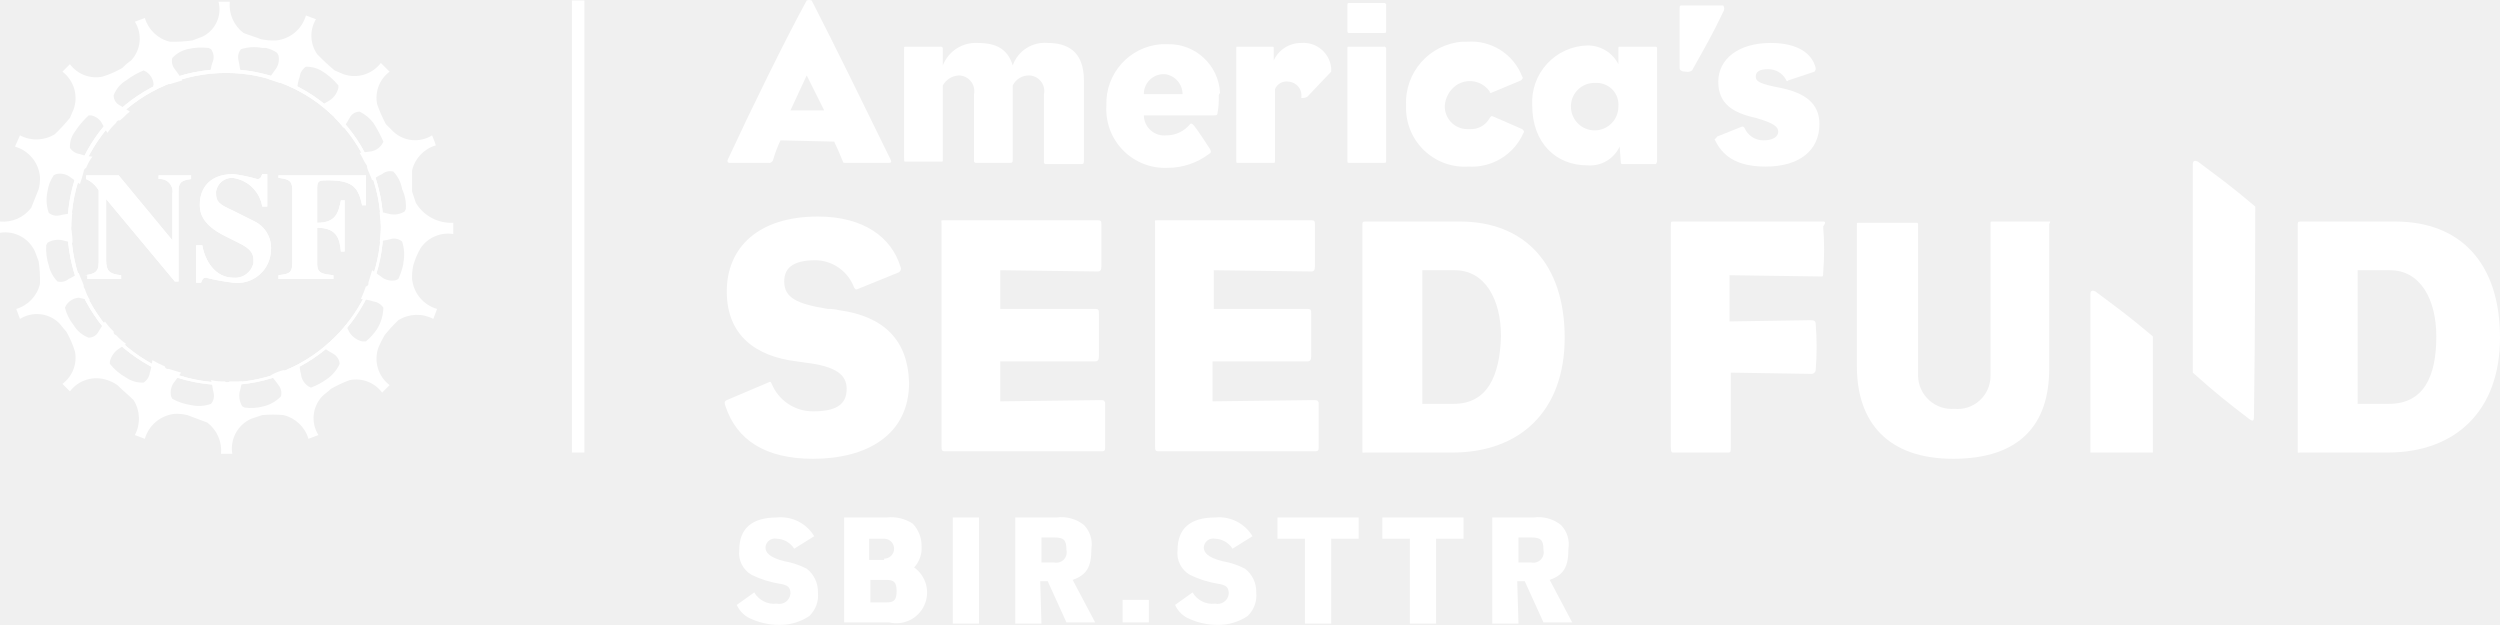
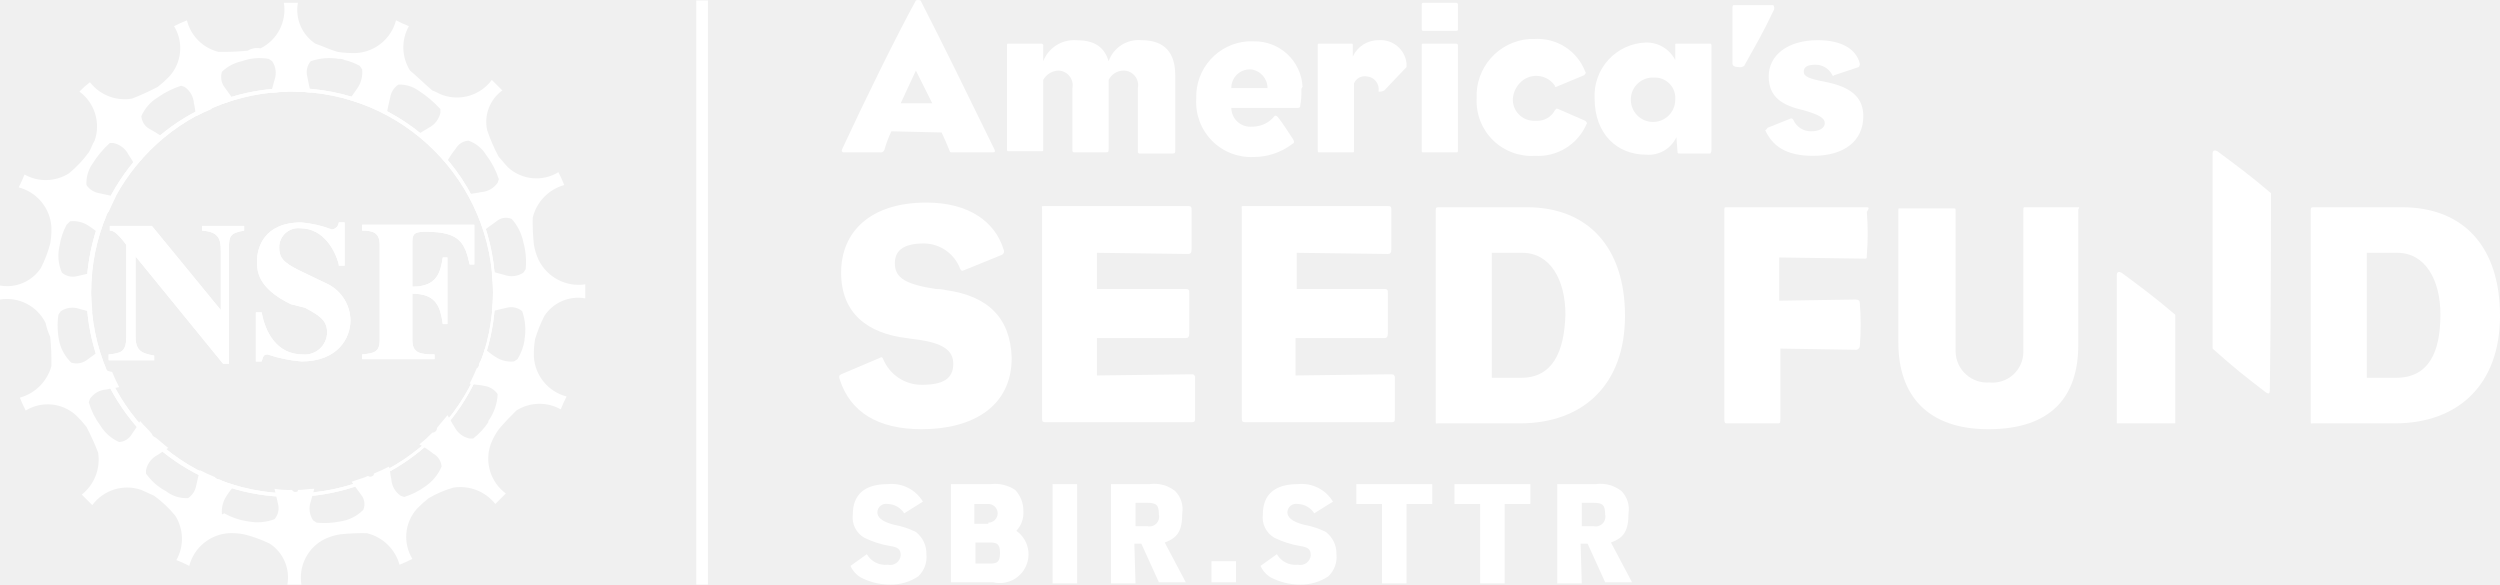
- <svg xmlns="http://www.w3.org/2000/svg" id="Layer_1" data-name="Layer 1" viewBox="0 0 200.2 50.04">
+ <svg xmlns="http://www.w3.org/2000/svg" id="Layer_1" data-name="Layer 1" viewBox="0 0 214 50.04">
  <defs>
    <style>.cls-1{fill:#fff;}</style>
  </defs>
-   <path class="cls-1" d="M60.5,47.4a1.83,1.83,0,0,0,1.8.9,0.9,0.9,0,0,0,1.1-.8c0-.5-0.2-0.7-0.9-0.8a8.08,8.08,0,0,1-2.2-.7,2,2,0,0,1-1-2c0-1.7,1-2.6,3-2.6a3.12,3.12,0,0,1,3,1.5l-1.6,1a1.72,1.72,0,0,0-1.4-.8,0.75,0.75,0,0,0-.9.7c0,0.4.3,0.8,1.5,1.1a6.36,6.36,0,0,1,1.8.6,2.32,2.32,0,0,1,.9,1.9,2.28,2.28,0,0,1-.7,1.9,4.2,4.2,0,0,1-2.4.7,5.42,5.42,0,0,1-2.5-.6,2.19,2.19,0,0,1-.9-1Z" transform="translate(-0.1 0.04)" />
-   <path class="cls-1" d="M67.7,41.4h3.4a3.14,3.14,0,0,1,2.1.5,2.57,2.57,0,0,1,.7,1.8,2.24,2.24,0,0,1-.6,1.7,2.46,2.46,0,0,1-2,4.4H67.7V41.4Zm3.2,3.3a0.8,0.8,0,1,0,0-1.6H69.7v1.7h1.2V44.7Zm0.2,3.5c0.6,0,.8-0.2.8-0.9s-0.2-.9-0.8-0.9H69.8v1.8h1.3Z" transform="translate(-0.1 0.04)" />
-   <path class="cls-1" d="M76.4,41.4h2.1v8.5H76.4V41.4Z" transform="translate(-0.1 0.04)" />
-   <path class="cls-1" d="M83.5,49.9H81.4V41.4h3.3a2.89,2.89,0,0,1,2.2.6,2.21,2.21,0,0,1,.6,1.9c0,1.5-.4,2.1-1.5,2.5l1.8,3.4H85.5L84,46.5H83.4Zm1-4.9a0.83,0.83,0,0,0,1-1c0-.8-0.2-1-1-1h-1v2h1Z" transform="translate(-0.1 0.04)" />
-   <path class="cls-1" d="M90,48h2.1v1.8H90V48Z" transform="translate(-0.1 0.04)" />
-   <path class="cls-1" d="M95.6,47.4a1.83,1.83,0,0,0,1.8.9,0.9,0.9,0,0,0,1.1-.8c0-.5-0.2-0.7-0.9-0.8a8.08,8.08,0,0,1-2.2-.7,2,2,0,0,1-1-2c0-1.7,1-2.6,3-2.6a3.12,3.12,0,0,1,3,1.5l-1.6,1a1.72,1.72,0,0,0-1.4-.8,0.75,0.75,0,0,0-.9.7c0,0.4.3,0.8,1.5,1.1a6.36,6.36,0,0,1,1.8.6,2.32,2.32,0,0,1,.9,1.9,2.28,2.28,0,0,1-.7,1.9,4.2,4.2,0,0,1-2.4.7,5.42,5.42,0,0,1-2.5-.6,2.19,2.19,0,0,1-.9-1Z" transform="translate(-0.1 0.04)" />
-   <path class="cls-1" d="M104.6,43.1h-2.2V41.4h6.5v1.7h-2.2v6.8h-2.1V43.1Z" transform="translate(-0.1 0.04)" />
-   <path class="cls-1" d="M113,43.1h-2.2V41.4h6.5v1.7h-2.2v6.8H113V43.1Z" transform="translate(-0.1 0.04)" />
-   <path class="cls-1" d="M121.7,49.9h-2.1V41.4h3.3a2.89,2.89,0,0,1,2.2.6,2.21,2.21,0,0,1,.6,1.9c0,1.5-.4,2.1-1.5,2.5l1.8,3.4h-2.3l-1.5-3.3h-0.6Zm1-4.9a0.83,0.83,0,0,0,1-1c0-.8-0.2-1-1-1h-1v2h1Z" transform="translate(-0.1 0.04)" />
-   <path class="cls-1" d="M62.6,11.2a10.41,10.41,0,0,0-.6,1.6,0.34,0.34,0,0,1-.4.2H58.5c-0.1,0-.2-0.1-0.1-0.3C60.3,8.6,63,3.1,64.7,0a0.55,0.55,0,0,1,.4,0c1.8,3.5,4.3,8.6,6.3,12.7,0.1,0.2.1,0.3-.1,0.3H67.8c-0.1,0-.2,0-0.2-0.1-0.2-.5-0.5-1.2-0.7-1.6Zm3.5-2.4L64.7,6,63.4,8.8h2.7Z" transform="translate(-0.1 0.04)" />
-   <path class="cls-1" d="M81.2,5.2A2.71,2.71,0,0,1,84,3.4c1.5,0,2.9.6,2.9,3v6.4c0,0.2,0,.3-0.2.3H83.9a0.16,0.16,0,0,1-.2-0.2V7.5A1.25,1.25,0,0,0,82.5,6a1.44,1.44,0,0,0-1.3.8v5.9c0,0.2,0,.3-0.2.3H78.3a0.16,0.16,0,0,1-.2-0.2V7.5A1.26,1.26,0,0,0,76.9,6a1.56,1.56,0,0,0-1.3.8v5.9c0,0.2,0,.2-0.1.2H72.6c-0.1,0-.1,0-0.1-0.3V3.9c0-.2,0-0.2.1-0.2h2.8a0.16,0.16,0,0,1,.2.2V5.2a2.83,2.83,0,0,1,2.8-1.8C79.9,3.4,80.8,3.9,81.2,5.2Z" transform="translate(-0.1 0.04)" />
-   <path class="cls-1" d="M97.7,7.7A6.15,6.15,0,0,1,97.6,9c0,0.2-.1.2-0.4,0.2H91.7a1.63,1.63,0,0,0,1.8,1.6h0.1a2.43,2.43,0,0,0,1.8-.9c0.1-.1.2,0,0.3,0.1,0.4,0.5.9,1.3,1.3,1.9,0.1,0.2.1,0.3-.1,0.4a5.46,5.46,0,0,1-3.3,1.1,4.7,4.7,0,0,1-4.9-5,4.74,4.74,0,0,1,4.4-4.9h0.5a4.1,4.1,0,0,1,4.2,3.9A0.37,0.37,0,0,0,97.7,7.7Zm-2.9-.2a1.62,1.62,0,0,0-1.4-1.6H93.3a1.58,1.58,0,0,0-1.6,1.6h3.1Z" transform="translate(-0.1 0.04)" />
-   <path class="cls-1" d="M102.2,7.1v5.7c0,0.2,0,.2-0.1.2H99.2c-0.1,0-.1,0-0.1-0.3V3.9c0-.2,0-0.2.1-0.2H102c0.1,0,.1,0,0.1.2V4.8a2.4,2.4,0,0,1,2.2-1.4,2.23,2.23,0,0,1,2.4,2V5.7c-0.4.4-1.7,1.8-1.9,2a0.75,0.75,0,0,1-.5.1,1.1,1.1,0,0,0-1-1.3A1,1,0,0,0,102.2,7.1Z" transform="translate(-0.1 0.04)" />
-   <path class="cls-1" d="M111.1,2.4c0,0.2,0,.2-0.2.2h-2.8c-0.1,0-.1-0.1-0.1-0.2v-2c0-.1,0-0.2.1-0.2h2.8a0.16,0.16,0,0,1,.2.2v2Zm0,10.4c0,0.2,0,.2-0.2.2h-2.8c-0.1,0-.1,0-0.1-0.3V3.9c0-.2,0-0.2.1-0.2h2.8a0.16,0.16,0,0,1,.2.2v8.9Z" transform="translate(-0.1 0.04)" />
-   <path class="cls-1" d="M122,10.3c0.1,0.1.2,0.2,0.1,0.3h0a4.51,4.51,0,0,1-4.4,2.7,4.7,4.7,0,0,1-5-4.9,4.88,4.88,0,0,1,4.5-5.1h0.4A4.37,4.37,0,0,1,122,6.1c0.1,0.1,0,.2-0.1.3l-2.4,1c-0.1,0-.1,0-0.1-0.1a1.93,1.93,0,0,0-2.7-.5,2.2,2.2,0,0,0-.9,1.6,1.81,1.81,0,0,0,1.8,1.9h0.2a1.7,1.7,0,0,0,1.6-.9c0.1-.1.1-0.2,0.3-0.1Z" transform="translate(-0.1 0.04)" />
-   <path class="cls-1" d="M129.8,11.7a2.61,2.61,0,0,1-2.6,1.5c-2.5,0-4.4-1.8-4.4-4.8a4.54,4.54,0,0,1,4.4-4.8,2.75,2.75,0,0,1,2.5,1.5V3.9c0-.2,0-0.2.1-0.2h2.9c0.1,0,.1.1,0.1,0.2v8.9a0.44,0.44,0,0,1-.1.3h-2.6c-0.1,0-.2,0-0.2-0.1h0Zm-3.9-3.2a1.9,1.9,0,1,0,3.8,0A1.74,1.74,0,0,0,128,6.6h-0.2a1.88,1.88,0,0,0-1.9,1.8V8.5Z" transform="translate(-0.1 0.04)" />
-   <path class="cls-1" d="M135.6,5.6a0.62,0.62,0,0,1-.5.1c-0.3,0-.5-0.1-0.5-0.3V0.6c0-.2.1-0.2,0.1-0.2h3.4a0.45,0.45,0,0,1,0,.5C137.2,2.8,136.6,3.8,135.6,5.6Z" transform="translate(-0.1 0.04)" />
-   <path class="cls-1" d="M137.6,10.9l2-.8a0.2,0.2,0,0,1,.2.1,1.64,1.64,0,0,0,1.5,1c0.8,0,1.2-.3,1.2-0.7s-0.4-.7-1.8-1.1c-1.8-.4-3-1.1-3-2.9s1.6-3.1,4.2-3.1c2.1,0,3.3.8,3.6,2a0.37,0.37,0,0,1-.1.3l-2.1.7c-0.1.1-.1,0.1-0.2-0.1a1.6,1.6,0,0,0-1.4-.8c-0.7,0-1,.2-1,0.6s0.4,0.6,2,.9c1.9,0.4,3.1,1.2,3.1,2.9,0,2.1-1.6,3.4-4.3,3.4-2.4,0-3.5-.9-4.1-2.2A0.38,0.38,0,0,0,137.6,10.9Z" transform="translate(-0.1 0.04)" />
-   <path class="cls-1" d="M67.3,24.8a3.44,3.44,0,0,0-.9-0.1c-2.5-.4-3.5-0.9-3.5-2.2,0-1,.6-1.7,2.5-1.7A3.34,3.34,0,0,1,68.5,23c0.1,0.1.1,0.2,0.3,0.1L72,21.8a0.34,0.34,0,0,0,.2-0.5c-0.7-2.3-2.9-4-6.6-4-4.8,0-7.3,2.5-7.3,6s2.3,5.2,5.6,5.6L64.6,29c2.5,0.3,3.3,1,3.3,2.1,0,1.3-.9,1.8-2.7,1.8a3.56,3.56,0,0,1-3.3-2.2c-0.1-.2-0.1-0.2-0.3-0.1L58.3,32c-0.2.1-.2,0.2-0.1,0.5,0.9,2.7,3.2,4.2,7,4.2,4.3,0,7.7-1.9,7.7-6.1C72.8,27.2,70.9,25.3,67.3,24.8Z" transform="translate(-0.1 0.04)" />
-   <path class="cls-1" d="M88.2,32l-8,.1V28.9h7.6c0.2,0,.3-0.1.3-0.4V25.1c0-.3,0-0.4-0.3-0.4H80.2V21.6L88,21.7c0.2,0,.3-0.1.3-0.4V18c0-.3,0-0.4-0.3-0.4H75.7c-0.3,0-.2,0-0.2.3V35.7c0,0.3,0,.4.3,0.4H88.3c0.3,0,.3-0.1.3-0.4V32.2C88.5,32,88.5,32,88.2,32Z" transform="translate(-0.1 0.04)" />
-   <path class="cls-1" d="M105.2,32l-8,.1V28.9h7.6c0.2,0,.3-0.1.3-0.4V25.1c0-.3,0-0.4-0.3-0.4H97.3V21.6l7.8,0.1c0.2,0,.3-0.1.3-0.4V18c0-.3,0-0.4-0.3-0.4H92.8c-0.3,0-.2,0-0.2.3V35.7c0,0.3,0,.4.3,0.4h12.5c0.3,0,.3-0.1.3-0.4V32.2C105.6,32,105.6,32,105.2,32Z" transform="translate(-0.1 0.04)" />
-   <path class="cls-1" d="M117,17.7h-7.6c-0.2,0-.2.1-0.2,0.3V36c0,0.3,0,.2.2,0.2h7c5.4,0,9-3.3,9-9.2S122.2,17.7,117,17.7Zm-0.5,14.6H114V21.6h2.6c2.4,0,3.7,2.3,3.7,5.3-0.1,3.2-1.1,5.4-3.8,5.4h0Z" transform="translate(-0.1 0.04)" />
-   <path class="cls-1" d="M146.1,17.7h-12c-0.2,0-.2,0-0.2.4V35.8c0,0.4.1,0.4,0.2,0.4h4.4c0.2,0,.2-0.1.2-0.4v-6l6.4,0.1a0.35,0.35,0,0,0,.4-0.3,22.85,22.85,0,0,0,0-3.7c0-.2-0.1-0.3-0.4-0.3l-6.5.1V22l7.3,0.1c0.2,0,.2,0,0.2-0.3a22.85,22.85,0,0,0,0-3.7C146.3,17.8,146.3,17.7,146.1,17.7Z" transform="translate(-0.1 0.04)" />
-   <path class="cls-1" d="M164.2,17.7h-4.5c-0.2,0-.2,0-0.2.2V30.1a2.64,2.64,0,0,1-2.9,2.6,2.7,2.7,0,0,1-2.9-2.6V18c0-.2,0-0.2-0.2-0.2h-4.6c-0.1,0-.1,0-0.1.2V29.3c0,4.5,2.5,7.4,7.7,7.4,5.4,0,7.7-2.8,7.7-7.2V17.9C164.3,17.7,164.3,17.7,164.2,17.7Z" transform="translate(-0.1 0.04)" />
-   <path class="cls-1" d="M191.9,17.7h-7.6c-0.2,0-.2.1-0.2,0.3V36c0,0.3,0,.2.2,0.2h7c5.4,0,9-3.3,9-9.2S197.2,17.7,191.9,17.7Zm-0.5,14.6h-2.5V21.6h2.6c2.4,0,3.7,2.3,3.7,5.3,0,3.2-1,5.4-3.8,5.4h0Z" transform="translate(-0.1 0.04)" />
-   <path class="cls-1" d="M180.7,16.5c-2-1.7-3-2.4-4.6-3.6-0.2-.1-0.4-0.1-0.4.2V29.8c1.9,1.7,2.8,2.4,4.5,3.7,0.4,0.3.4,0.1,0.4-.4C180.7,26.9,180.7,16.5,180.7,16.5Z" transform="translate(-0.1 0.04)" />
-   <path class="cls-1" d="M172.5,36.2V26.9c-2-1.7-3-2.4-4.6-3.6-0.2-.1-0.4-0.1-0.4.2V36.2h5Z" transform="translate(-0.1 0.04)" />
-   <rect class="cls-1" x="45.8" y="0.04" width="1" height="36.2" />
-   <path class="cls-1" d="M6.9,22C7.6,21.9,8,21.8,8,21V15.2a2.25,2.25,0,0,0-1-.9V14H9.6l4.3,5.2h0V15.5a1,1,0,0,0-1.1-1.2V14h2.6v0.3c-0.9.1-1,.4-1,1v7.2H14.1L8.6,15.9h0v4.9c0,0.9.3,1.1,1.2,1.2v0.3H7.1V22H6.9Z" transform="translate(-0.1 0.04)" />
-   <path class="cls-1" d="M6.9,22C7.6,21.9,8,21.8,8,21V15.2a2.25,2.25,0,0,0-1-.9V14H9.6l4.3,5.2h0V15.5a1,1,0,0,0-1.1-1.2V14h2.6v0.3c-0.9.1-1,.4-1,1v7.2H14.1L8.6,15.9h0v4.9c0,0.9.3,1.1,1.2,1.2v0.3H7.1V22H6.9Z" transform="translate(-0.1 0.04)" />
-   <path class="cls-1" d="M21.1,16.5a2.76,2.76,0,0,0-2.4-2.3,1.3,1.3,0,0,0-1.3,1.1v0.1c0,0.7.2,0.9,1.3,1.4l1.8,0.9A2.36,2.36,0,0,1,21.8,20a2.69,2.69,0,0,1-3,2.6,17,17,0,0,1-2.2-.4c-0.3,0-.3.2-0.4,0.4H15.8v-3h0.5c0.2,1.2,1,2.6,2.5,2.6A1.5,1.5,0,0,0,20.4,21V20.8c0-.8-0.6-1.1-1.4-1.5l-0.8-.4c-2.1-1-2.1-2.1-2.1-2.6,0-.8.4-2.4,2.7-2.4a12.86,12.86,0,0,1,1.9.4c0.3,0,.3-0.2.4-0.4h0.4v2.6H21.1Z" transform="translate(-0.1 0.04)" />
-   <path class="cls-1" d="M21.1,16.5a2.76,2.76,0,0,0-2.4-2.3,1.3,1.3,0,0,0-1.3,1.1v0.1c0,0.7.2,0.9,1.3,1.4l1.8,0.9A2.36,2.36,0,0,1,21.8,20a2.69,2.69,0,0,1-3,2.6,17,17,0,0,1-2.2-.4c-0.3,0-.3.2-0.4,0.4H15.8v-3h0.5c0.2,1.2,1,2.6,2.5,2.6A1.5,1.5,0,0,0,20.4,21V20.8c0-.8-0.6-1.1-1.4-1.5l-0.8-.4c-2.1-1-2.1-2.1-2.1-2.6,0-.8.4-2.4,2.7-2.4a12.86,12.86,0,0,1,1.9.4c0.3,0,.3-0.2.4-0.4h0.4v2.6H21.1Z" transform="translate(-0.1 0.04)" />
-   <path class="cls-1" d="M22.5,14h6.9v2.4H29.1c-0.3-1.3-.6-2-2.7-2-0.7,0-.9,0-0.9.6v2.8c1.5,0,1.7-.8,1.9-1.8h0.3v4.1H27.4c-0.1-1-.3-1.9-1.9-1.9v2.9c0,0.8.5,0.8,1.3,0.9v0.3H22.4V22c0.7-.1,1.1-0.1,1.1-0.9v-6c0-.8-0.5-0.8-1.1-0.9V14h0.1Z" transform="translate(-0.1 0.04)" />
-   <path class="cls-1" d="M22.5,14h6.9v2.4H29.1c-0.3-1.3-.6-2-2.7-2-0.7,0-.9,0-0.9.6v2.8c1.5,0,1.7-.8,1.9-1.8h0.3v4.1H27.4c-0.1-1-.3-1.9-1.9-1.9v2.9c0,0.8.5,0.8,1.3,0.9v0.3H22.4V22c0.7-.1,1.1-0.1,1.1-0.9v-6c0-.8-0.5-0.8-1.1-0.9V14h0.1Z" transform="translate(-0.1 0.04)" />
-   <path class="cls-1" d="M18.2,5.5A12.65,12.65,0,1,0,30.8,18.2h0A12.63,12.63,0,0,0,18.2,5.5m0,25.1A12.4,12.4,0,1,1,30.6,18.2v0.1A12.51,12.51,0,0,1,18.2,30.6" transform="translate(-0.1 0.04)" />
-   <path class="cls-1" d="M18.2,5.5A12.65,12.65,0,1,0,30.8,18.2h0A12.63,12.63,0,0,0,18.2,5.5Zm0,25.1A12.4,12.4,0,1,1,30.6,18.2v0.1A12.51,12.51,0,0,1,18.2,30.6Z" transform="translate(-0.1 0.04)" />
-   <path class="cls-1" d="M33.4,16.2l-0.3-.9V13.6a2.75,2.75,0,0,1,1.9-2,6.89,6.89,0,0,0-.3-0.8,2.55,2.55,0,0,1-3.1-.3L31,9.9a11.11,11.11,0,0,1-.7-1.6,2.6,2.6,0,0,1,1-2.6L30.6,5a2.66,2.66,0,0,1-3,.9l-0.7-.3a16.61,16.61,0,0,1-1.4-1.3,2.58,2.58,0,0,1-.1-2.8l-0.8-.3a2.78,2.78,0,0,1-2.4,2A4.87,4.87,0,0,1,21,3.1c-0.5-.2-0.9-0.3-1.4-0.5A2.81,2.81,0,0,1,18.5.1H17.6a2.43,2.43,0,0,1-1.3,2.8c-0.3.1-.5,0.2-0.8,0.3a10.87,10.87,0,0,1-1.8.1,2.75,2.75,0,0,1-2-1.9l-0.8.3a2.55,2.55,0,0,1-.3,3.1,4.35,4.35,0,0,0-.7.6,7.74,7.74,0,0,1-1.6.7,2.6,2.6,0,0,1-2.6-1l-0.6.6a2.66,2.66,0,0,1,.9,3c-0.1.2-.2,0.5-0.3,0.7a15.38,15.38,0,0,1-1.2,1.3,2.8,2.8,0,0,1-2.8.1l-0.4.9a2.78,2.78,0,0,1,2,2.4,3.4,3.4,0,0,1-.1,1L2.6,16.6A2.81,2.81,0,0,1,.1,17.7v0.9a2.62,2.62,0,0,1,2.8,1.5c0.1,0.3.2,0.5,0.3,0.8a10.87,10.87,0,0,1,.1,1.8,2.75,2.75,0,0,1-1.9,2l0.3,0.8a2.55,2.55,0,0,1,3.1.3c0.2,0.2.4,0.5,0.6,0.7a7.74,7.74,0,0,1,.7,1.6,2.6,2.6,0,0,1-1,2.6l0.6,0.6a2.66,2.66,0,0,1,3-.9,3,3,0,0,1,.8.4c0.4,0.4.9,0.8,1.3,1.2a2.8,2.8,0,0,1,.1,2.8l0.8,0.3a2.78,2.78,0,0,1,2.4-2,3.75,3.75,0,0,1,1,.1c0.5,0.2,1.1.4,1.6,0.6a2.81,2.81,0,0,1,1.1,2.5h0.9a2.62,2.62,0,0,1,1.5-2.8l0.9-.3a9.63,9.63,0,0,1,1.7,0,2.75,2.75,0,0,1,2,1.9l0.8-.3a2.55,2.55,0,0,1,.3-3.1c0.2-.2.5-0.4,0.7-0.6a10.09,10.09,0,0,1,1.5-.7,2.6,2.6,0,0,1,2.6,1l0.6-.6a2.66,2.66,0,0,1-.9-3,9.25,9.25,0,0,1,.5-1A12,12,0,0,1,32,25.6a2.8,2.8,0,0,1,2.8-.1l0.3-.8a2.78,2.78,0,0,1-2-2.4,4.1,4.1,0,0,1,.1-1.1,5.91,5.91,0,0,1,.6-1.4,2.67,2.67,0,0,1,2.6-1.1V17.8a3.29,3.29,0,0,1-3-1.6m-0.8.5-0.1.2a1.64,1.64,0,0,1-1.2.2l-0.8-.2c0,0.3.1,0.7,0.1,1h0a0.19,0.19,0,0,1,0,.3,4.1,4.1,0,0,1-.1,1.1c0.3-.1.6-0.1,0.9-0.2a1,1,0,0,1,.9.2,3.34,3.34,0,0,1,.1,1.7v0.1a5.64,5.64,0,0,1-.4,1.2l-0.2.1a1.38,1.38,0,0,1-1.2-.3l-0.7-.5c-0.1.3-.2,0.7-0.3,1h0a0.24,0.24,0,0,1-.2.3,10.37,10.37,0,0,1-.4,1,4.4,4.4,0,0,1,1,.2,1.13,1.13,0,0,1,.8.5,3.37,3.37,0,0,1-.5,1.7h0a4.5,4.5,0,0,1-.9,1H29.1a1.69,1.69,0,0,1-1-.7L27.8,26a5,5,0,0,1-.7.8v0.1a0.34,0.34,0,0,1-.3.2c-0.3.2-.5,0.5-0.8,0.7a9.22,9.22,0,0,0,.8.5,1,1,0,0,1,.5.8,2.94,2.94,0,0,1-1,1.2A5.39,5.39,0,0,1,25,31l-0.2-.1a1.33,1.33,0,0,1-.6-1,2.49,2.49,0,0,1-.1-0.8,3.55,3.55,0,0,1-.9.4h0a0.3,0.3,0,0,1-.4.1,4.18,4.18,0,0,0-1,.4c0.2,0.3.4,0.5,0.6,0.8a1,1,0,0,1,.2.9,2.85,2.85,0,0,1-1.4.8,3.81,3.81,0,0,1-1.5.1l-0.2-.1a1.64,1.64,0,0,1-.2-1.2c0.1-.3.1-0.5,0.2-0.8h-1a0.3,0.3,0,0,1-.4,0,4.1,4.1,0,0,1-1.1-.1c0.1,0.3.1,0.6,0.2,1a1,1,0,0,1-.2.9,2.86,2.86,0,0,1-1.6.1,4.42,4.42,0,0,1-1.5-.5l-0.1-.2a1.38,1.38,0,0,1,.3-1.2l0.5-.7c-0.3-.1-0.7-0.2-1-0.3h0a0.24,0.24,0,0,1-.3-0.2,9.25,9.25,0,0,1-1-.5,4.4,4.4,0,0,1-.2,1,1.13,1.13,0,0,1-.5.8,2.3,2.3,0,0,1-1.4-.4,4.49,4.49,0,0,1-1.3-1.1V28.9a1.69,1.69,0,0,1,.7-1l0.6-.4a5,5,0,0,1-.8-0.7h0a0.25,0.25,0,0,1-.2-0.3,5,5,0,0,1-.7-0.8c-0.2.3-.3,0.5-0.5,0.8a0.89,0.89,0,0,1-.8.5A2.34,2.34,0,0,1,6,26a3.69,3.69,0,0,1-.7-1.4l0.1-.2a1.33,1.33,0,0,1,1-.6L7.3,24a3.55,3.55,0,0,1-.4-0.9h0a0.37,0.37,0,0,1-.1-0.3c-0.1-.3-0.3-0.7-0.4-1a3.51,3.51,0,0,1-.8.5,1,1,0,0,1-.9.2A2.73,2.73,0,0,1,4,21.2a4.4,4.4,0,0,1-.2-1.6l0.1-.2a1.64,1.64,0,0,1,1.2-.2l0.8,0.2a3.4,3.4,0,0,0-.1-1h0a0.19,0.19,0,0,1,0-.3A4.1,4.1,0,0,1,5.9,17c-0.3.1-.6,0.1-1,0.2A1,1,0,0,1,4,17a3.22,3.22,0,0,1-.1-1.7A3,3,0,0,1,4.4,14l0.2-.1a1.38,1.38,0,0,1,1.2.3l0.7,0.5c0.1-.3.2-0.6,0.3-1h0A0.34,0.34,0,0,1,7,13.4a4.05,4.05,0,0,1,.5-0.9,3.55,3.55,0,0,1-1-.2,1.13,1.13,0,0,1-.8-0.5,2,2,0,0,1,.4-1.3A6.89,6.89,0,0,1,7.2,9.2H7.4a1.27,1.27,0,0,1,.9.7l0.4,0.7a5,5,0,0,1,.7-0.8h0a0.25,0.25,0,0,1,.3-0.2c0.3-.2.5-0.5,0.8-0.7a9.22,9.22,0,0,0-.8-0.5,0.89,0.89,0,0,1-.5-0.8,2.34,2.34,0,0,1,1-1.2,6.38,6.38,0,0,1,1.4-.8l0.2,0.1a1.33,1.33,0,0,1,.6,1,0.83,0.83,0,0,0,0,.5,3.55,3.55,0,0,1,.9-0.4h0a0.3,0.3,0,0,1,.4-0.1c0.3-.1.7-0.2,1-0.3a7,7,0,0,0-.6-0.9,1,1,0,0,1-.2-0.9,2.4,2.4,0,0,1,1.2-.7,4.88,4.88,0,0,1,1.7-.1L17,3.9A1.07,1.07,0,0,1,17.1,5c-0.1.3-.1,0.5-0.2,0.8a3.4,3.4,0,0,0,1-.1h0a0.3,0.3,0,0,1,.4,0,4.1,4.1,0,0,1,1.1.1c-0.1-.3-0.1-0.6-0.2-1a1,1,0,0,1,.2-0.9,3.34,3.34,0,0,1,1.7-.1h0.3a2.47,2.47,0,0,1,.9.4l0.1,0.2a1.38,1.38,0,0,1-.3,1.2l-0.5.7,0.9,0.3,0.1-.1a0.52,0.52,0,0,1,.4.2c0.3,0.1.6,0.3,0.9,0.4a3.55,3.55,0,0,1,.2-1,1.13,1.13,0,0,1,.5-0.8,2.38,2.38,0,0,1,1.2.3,5.26,5.26,0,0,1,1.4,1.2V7a1.69,1.69,0,0,1-.7,1l-0.7.4a5,5,0,0,1,.8.7h0.1a0.34,0.34,0,0,1,.2.3,5.72,5.72,0,0,1,.7.8,9.22,9.22,0,0,0,.5-0.8,0.89,0.89,0,0,1,.8-0.5,3.13,3.13,0,0,1,1.1.9,10.93,10.93,0,0,1,.8,1.5l-0.1.2a1.33,1.33,0,0,1-1,.6l-0.8.1c0.2,0.3.3,0.6,0.5,0.9h0a0.37,0.37,0,0,1,.1.3c0.1,0.3.3,0.7,0.4,1a3.51,3.51,0,0,1,.8-0.5,1,1,0,0,1,.9-0.2,2.67,2.67,0,0,1,.7,1.4,3.23,3.23,0,0,1,.3,1.6" transform="translate(-0.1 0.04)" />
+   <path class="cls-1" d="M74.2,47.4a1.83,1.83,0,0,0,1.8.9,0.9,0.9,0,0,0,1.1-.8c0-.5-0.2-0.7-0.9-0.8A8.08,8.08,0,0,1,74,46a2,2,0,0,1-1-2c0-1.7,1-2.6,3-2.6a3.12,3.12,0,0,1,3,1.5l-1.6,1a1.72,1.72,0,0,0-1.4-.8,0.75,0.75,0,0,0-.9.7c0,0.4.3,0.8,1.5,1.1a6.36,6.36,0,0,1,1.8.6,2.32,2.32,0,0,1,.9,1.9,2.28,2.28,0,0,1-.7,1.9,4.2,4.2,0,0,1-2.4.7,5.42,5.42,0,0,1-2.5-.6,2.19,2.19,0,0,1-.9-1Z" transform="translate(0 0.04)" />
+   <path class="cls-1" d="M81.4,41.4h3.4a3.14,3.14,0,0,1,2.1.5,2.57,2.57,0,0,1,.7,1.8,2.24,2.24,0,0,1-.6,1.7,2.46,2.46,0,0,1-2,4.4H81.4V41.4Zm3.2,3.3a0.8,0.8,0,1,0,0-1.6H83.4v1.7h1.2V44.7Zm0.2,3.5c0.6,0,.8-0.2.8-0.9s-0.2-.9-0.8-0.9H83.5v1.8h1.3Z" transform="translate(0 0.04)" />
+   <path class="cls-1" d="M90.1,41.4h2.1v8.5H90.1V41.4Z" transform="translate(0 0.04)" />
+   <path class="cls-1" d="M97.2,49.9H95.1V41.4h3.3a2.89,2.89,0,0,1,2.2.6,2.21,2.21,0,0,1,.6,1.9c0,1.5-.4,2.1-1.5,2.5l1.8,3.4H99.2l-1.5-3.3H97.1Zm1-4.9a0.83,0.83,0,0,0,1-1c0-.8-0.2-1-1-1h-1v2h1Z" transform="translate(0 0.04)" />
+   <path class="cls-1" d="M103.7,48h2.1v1.8h-2.1V48Z" transform="translate(0 0.04)" />
+   <path class="cls-1" d="M109.3,47.4a1.83,1.83,0,0,0,1.8.9,0.9,0.9,0,0,0,1.1-.8c0-.5-0.2-0.7-0.9-0.8a8.08,8.08,0,0,1-2.2-.7,2,2,0,0,1-1-2c0-1.7,1-2.6,3-2.6a3.12,3.12,0,0,1,3,1.5l-1.6,1a1.72,1.72,0,0,0-1.4-.8,0.75,0.75,0,0,0-.9.7c0,0.4.3,0.8,1.5,1.1a6.36,6.36,0,0,1,1.8.6,2.32,2.32,0,0,1,.9,1.9,2.28,2.28,0,0,1-.7,1.9,4.2,4.2,0,0,1-2.4.7,5.42,5.42,0,0,1-2.5-.6,2.19,2.19,0,0,1-.9-1Z" transform="translate(0 0.04)" />
+   <path class="cls-1" d="M118.3,43.1h-2.2V41.4h6.5v1.7h-2.2v6.8h-2.1V43.1Z" transform="translate(0 0.04)" />
+   <path class="cls-1" d="M126.7,43.1h-2.2V41.4H131v1.7h-2.2v6.8h-2.1V43.1Z" transform="translate(0 0.04)" />
+   <path class="cls-1" d="M135.4,49.9h-2.1V41.4h3.3a2.89,2.89,0,0,1,2.2.6,2.21,2.21,0,0,1,.6,1.9c0,1.5-.4,2.1-1.5,2.5l1.8,3.4h-2.3l-1.5-3.3h-0.6Zm1-4.9a0.83,0.83,0,0,0,1-1c0-.8-0.2-1-1-1h-1v2h1Z" transform="translate(0 0.04)" />
+   <path class="cls-1" d="M76.3,11.2a10.41,10.41,0,0,0-.6,1.6,0.34,0.34,0,0,1-.4.2H72.2c-0.1,0-.2-0.1-0.1-0.3C74,8.6,76.7,3.1,78.4,0a0.55,0.55,0,0,1,.4,0c1.8,3.5,4.3,8.6,6.3,12.7,0.1,0.2.1,0.3-.1,0.3H81.5c-0.1,0-.2,0-0.2-0.1-0.2-.5-0.5-1.2-0.7-1.6Zm3.5-2.4L78.4,6,77.1,8.8h2.7Z" transform="translate(0 0.04)" />
+   <path class="cls-1" d="M94.9,5.2a2.71,2.71,0,0,1,2.8-1.8c1.5,0,2.9.6,2.9,3v6.4c0,0.2,0,.3-0.2.3H97.6a0.16,0.16,0,0,1-.2-0.2V7.5A1.25,1.25,0,0,0,96.2,6a1.44,1.44,0,0,0-1.3.8v5.9c0,0.2,0,.3-0.2.3H92a0.16,0.16,0,0,1-.2-0.2V7.5A1.26,1.26,0,0,0,90.6,6a1.56,1.56,0,0,0-1.3.8v5.9c0,0.2,0,.2-0.1.2H86.3c-0.1,0-.1,0-0.1-0.3V3.9c0-.2,0-0.2.1-0.2h2.8a0.16,0.16,0,0,1,.2.2V5.2a2.83,2.83,0,0,1,2.8-1.8C93.6,3.4,94.5,3.9,94.9,5.2Z" transform="translate(0 0.04)" />
+   <path class="cls-1" d="M111.4,7.7a6.15,6.15,0,0,1-.1,1.3c0,0.2-.1.2-0.4,0.2h-5.5a1.63,1.63,0,0,0,1.8,1.6h0.1a2.43,2.43,0,0,0,1.8-.9c0.1-.1.2,0,0.3,0.1,0.4,0.5.9,1.3,1.3,1.9,0.1,0.2.1,0.3-.1,0.4a5.46,5.46,0,0,1-3.3,1.1,4.7,4.7,0,0,1-4.9-5,4.74,4.74,0,0,1,4.4-4.9h0.5a4.1,4.1,0,0,1,4.2,3.9A0.37,0.37,0,0,0,111.4,7.7Zm-2.9-.2a1.62,1.62,0,0,0-1.4-1.6H107a1.58,1.58,0,0,0-1.6,1.6h3.1Z" transform="translate(0 0.04)" />
+   <path class="cls-1" d="M115.9,7.1v5.7c0,0.2,0,.2-0.1.2h-2.9c-0.1,0-.1,0-0.1-0.3V3.9c0-.2,0-0.2.1-0.2h2.8c0.1,0,.1,0,0.1.2V4.8A2.4,2.4,0,0,1,118,3.4a2.23,2.23,0,0,1,2.4,2V5.7c-0.4.4-1.7,1.8-1.9,2a0.75,0.75,0,0,1-.5.1,1.1,1.1,0,0,0-1-1.3A1,1,0,0,0,115.9,7.1Z" transform="translate(0 0.04)" />
+   <path class="cls-1" d="M124.8,2.4c0,0.2,0,.2-0.2.2h-2.8c-0.1,0-.1-0.1-0.1-0.2v-2c0-.1,0-0.2.1-0.2h2.8a0.16,0.16,0,0,1,.2.2v2Zm0,10.4c0,0.2,0,.2-0.2.2h-2.8c-0.1,0-.1,0-0.1-0.3V3.9c0-.2,0-0.2.1-0.2h2.8a0.16,0.16,0,0,1,.2.2v8.9Z" transform="translate(0 0.04)" />
+   <path class="cls-1" d="M135.7,10.3c0.1,0.1.2,0.2,0.1,0.3h0a4.51,4.51,0,0,1-4.4,2.7,4.7,4.7,0,0,1-5-4.9,4.88,4.88,0,0,1,4.5-5.1h0.4a4.37,4.37,0,0,1,4.4,2.8c0.1,0.1,0,.2-0.1.3l-2.4,1c-0.1,0-.1,0-0.1-0.1a1.93,1.93,0,0,0-2.7-.5,2.2,2.2,0,0,0-.9,1.6,1.81,1.81,0,0,0,1.8,1.9h0.2a1.7,1.7,0,0,0,1.6-.9c0.1-.1.1-0.2,0.3-0.1Z" transform="translate(0 0.04)" />
+   <path class="cls-1" d="M143.5,11.7a2.61,2.61,0,0,1-2.6,1.5c-2.5,0-4.4-1.8-4.4-4.8a4.54,4.54,0,0,1,4.4-4.8,2.75,2.75,0,0,1,2.5,1.5V3.9c0-.2,0-0.2.1-0.2h2.9c0.1,0,.1.1,0.1,0.2v8.9a0.44,0.44,0,0,1-.1.3h-2.6c-0.1,0-.2,0-0.2-0.1h0Zm-3.9-3.2a1.9,1.9,0,1,0,3.8,0,1.74,1.74,0,0,0-1.7-1.9h-0.2a1.88,1.88,0,0,0-1.9,1.8V8.5Z" transform="translate(0 0.04)" />
+   <path class="cls-1" d="M149.3,5.6a0.62,0.62,0,0,1-.5.1c-0.3,0-.5-0.1-0.5-0.3V0.6c0-.2.1-0.2,0.1-0.2h3.4a0.45,0.45,0,0,1,0,.5C150.9,2.8,150.3,3.8,149.3,5.6Z" transform="translate(0 0.04)" />
+   <path class="cls-1" d="M151.3,10.9l2-.8a0.2,0.2,0,0,1,.2.1,1.64,1.64,0,0,0,1.5,1c0.8,0,1.2-.3,1.2-0.7s-0.4-.7-1.8-1.1c-1.8-.4-3-1.1-3-2.9s1.6-3.1,4.2-3.1c2.1,0,3.3.8,3.6,2a0.37,0.37,0,0,1-.1.3l-2.1.7c-0.1.1-.1,0.1-0.2-0.1a1.6,1.6,0,0,0-1.4-.8c-0.7,0-1,.2-1,0.6s0.4,0.6,2,.9c1.9,0.4,3.1,1.2,3.1,2.9,0,2.1-1.6,3.4-4.3,3.4-2.4,0-3.5-.9-4.1-2.2A0.38,0.38,0,0,0,151.3,10.9Z" transform="translate(0 0.04)" />
+   <path class="cls-1" d="M81,24.8a3.44,3.44,0,0,0-.9-0.1c-2.5-.4-3.5-0.9-3.5-2.2,0-1,.6-1.7,2.5-1.7A3.34,3.34,0,0,1,82.2,23c0.1,0.1.1,0.2,0.3,0.1l3.2-1.3a0.34,0.34,0,0,0,.2-0.5c-0.7-2.3-2.9-4-6.6-4-4.8,0-7.3,2.5-7.3,6s2.3,5.2,5.6,5.6L78.3,29c2.5,0.3,3.3,1,3.3,2.1,0,1.3-.9,1.8-2.7,1.8a3.56,3.56,0,0,1-3.3-2.2c-0.1-.2-0.1-0.2-0.3-0.1L72,32c-0.2.1-.2,0.2-0.1,0.5,0.9,2.7,3.2,4.2,7,4.2,4.3,0,7.7-1.9,7.7-6.1C86.5,27.2,84.6,25.3,81,24.8Z" transform="translate(0 0.04)" />
+   <path class="cls-1" d="M101.9,32l-8,.1V28.9h7.6c0.2,0,.3-0.1.3-0.4V25.1c0-.3,0-0.4-0.3-0.4H93.9V21.6l7.8,0.1c0.2,0,.3-0.1.3-0.4V18c0-.3,0-0.4-0.3-0.4H89.4c-0.3,0-.2,0-0.2.3V35.7c0,0.3,0,.4.3,0.4H102c0.3,0,.3-0.1.3-0.4V32.2C102.2,32,102.2,32,101.9,32Z" transform="translate(0 0.04)" />
+   <path class="cls-1" d="M118.9,32l-8,.1V28.9h7.6c0.2,0,.3-0.1.3-0.4V25.1c0-.3,0-0.4-0.3-0.4H111V21.6l7.8,0.1c0.2,0,.3-0.1.3-0.4V18c0-.3,0-0.4-0.3-0.4H106.5c-0.3,0-.2,0-0.2.3V35.7c0,0.3,0,.4.3,0.4h12.5c0.3,0,.3-0.1.3-0.4V32.2C119.3,32,119.3,32,118.9,32Z" transform="translate(0 0.04)" />
+   <path class="cls-1" d="M130.7,17.7h-7.6c-0.2,0-.2.1-0.2,0.3V36c0,0.3,0,.2.2,0.2h7c5.4,0,9-3.3,9-9.2S135.9,17.7,130.7,17.7Zm-0.5,14.6h-2.5V21.6h2.6c2.4,0,3.7,2.3,3.7,5.3-0.1,3.2-1.1,5.4-3.8,5.4h0Z" transform="translate(0 0.04)" />
+   <path class="cls-1" d="M159.8,17.7h-12c-0.2,0-.2,0-0.2.4V35.8c0,0.4.1,0.4,0.2,0.4h4.4c0.2,0,.2-0.1.2-0.4v-6l6.4,0.1a0.35,0.35,0,0,0,.4-0.3,22.85,22.85,0,0,0,0-3.7c0-.2-0.1-0.3-0.4-0.3l-6.5.1V22l7.3,0.1c0.2,0,.2,0,0.2-0.3a22.85,22.85,0,0,0,0-3.7C160,17.8,160,17.7,159.8,17.7Z" transform="translate(0 0.04)" />
+   <path class="cls-1" d="M177.9,17.7h-4.5c-0.2,0-.2,0-0.2.2V30.1a2.64,2.64,0,0,1-2.9,2.6,2.7,2.7,0,0,1-2.9-2.6V18c0-.2,0-0.2-0.2-0.2h-4.6c-0.1,0-.1,0-0.1.2V29.3c0,4.5,2.5,7.4,7.7,7.4,5.4,0,7.7-2.8,7.7-7.2V17.9C178,17.7,178,17.7,177.9,17.7Z" transform="translate(0 0.04)" />
+   <path class="cls-1" d="M205.6,17.7H198c-0.2,0-.2.1-0.2,0.3V36c0,0.3,0,.2.2,0.2h7c5.4,0,9-3.3,9-9.2S210.9,17.7,205.6,17.7Zm-0.5,14.6h-2.5V21.6h2.6c2.4,0,3.7,2.3,3.7,5.3,0,3.2-1,5.4-3.8,5.4h0Z" transform="translate(0 0.04)" />
+   <path class="cls-1" d="M194.4,16.5c-2-1.7-3-2.4-4.6-3.6-0.2-.1-0.4-0.1-0.4.2V29.8c1.9,1.7,2.8,2.4,4.5,3.7,0.4,0.3.4,0.1,0.4-.4C194.4,26.9,194.4,16.5,194.4,16.5Z" transform="translate(0 0.04)" />
+   <path class="cls-1" d="M186.2,36.2V26.9c-2-1.7-3-2.4-4.6-3.6-0.2-.1-0.4-0.1-0.4.2V36.2h5Z" transform="translate(0 0.04)" />
+   <rect class="cls-1" x="59.6" y="0.04" width="1" height="50" />
+   <path class="cls-1" d="M9.3,30.3c1-.1,1.5-0.2,1.5-1.4v-8c-0.9-1.2-1.2-1.2-1.4-1.2V19.3H13l5.9,7.2h0V21.4c0-1-.2-1.6-1.6-1.7V19.3h3.6v0.4c-1.2.2-1.3,0.5-1.3,1.4v10H19.1l-7.5-9.2h0v6.8c0,1.2.4,1.5,1.6,1.7v0.4H9.3V30.3Z" transform="translate(0 0.04)" />
+   <path class="cls-1" d="M9.3,30.3c1-.1,1.5-0.2,1.5-1.4v-8c-0.9-1.2-1.2-1.2-1.4-1.2V19.3H13l5.9,7.2h0V21.4c0-1-.2-1.6-1.6-1.7V19.3h3.6v0.4c-1.2.2-1.3,0.5-1.3,1.4v10H19.1l-7.5-9.2h0v6.8c0,1.2.4,1.5,1.6,1.7v0.4H9.3V30.3Z" transform="translate(0 0.04)" />
+   <path class="cls-1" d="M29,22.6c-0.3-1.2-1.3-3.1-3.3-3.1a1.63,1.63,0,0,0-1.8,1.6c0,0.9.3,1.3,1.7,2l2.5,1.2A3.53,3.53,0,0,1,30,27.4c0,1.5-1.1,3.5-4.2,3.5a12.19,12.19,0,0,1-2.9-.6c-0.4,0-.4.3-0.5,0.6H21.9V26.7h0.5c0.3,1.7,1.3,3.6,3.5,3.6A1.91,1.91,0,0,0,28,28.4c0-1.1-.8-1.5-1.9-2.1L24.9,26C22,24.6,22,23.1,22,22.3c0-1,.5-3.3,3.8-3.3a9.81,9.81,0,0,1,2.6.6A0.65,0.65,0,0,0,29,19h0.5v3.7H29V22.6Z" transform="translate(0 0.04)" />
+   <path class="cls-1" d="M29,22.6c-0.3-1.2-1.3-3.1-3.3-3.1a1.63,1.63,0,0,0-1.8,1.6c0,0.9.3,1.3,1.7,2l2.5,1.2A3.53,3.53,0,0,1,30,27.4c0,1.5-1.1,3.5-4.2,3.5a12.19,12.19,0,0,1-2.9-.6c-0.4,0-.4.3-0.5,0.6H21.9V26.7h0.5c0.3,1.7,1.3,3.6,3.5,3.6A1.91,1.91,0,0,0,28,28.4c0-1.1-.8-1.5-1.9-2.1L24.9,26C22,24.6,22,23.1,22,22.3c0-1,.5-3.3,3.8-3.3a9.81,9.81,0,0,1,2.6.6A0.65,0.65,0,0,0,29,19h0.5v3.7H29V22.6Z" transform="translate(0 0.04)" />
+   <path class="cls-1" d="M31,19.2h9.6v3.4H40.2c-0.4-1.8-.8-2.8-3.7-2.8-0.9,0-1.2.1-1.2,0.8v3.9c2.1,0,2.4-1.2,2.6-2.5h0.4v5.7H37.9c-0.2-1.4-.5-2.6-2.6-2.6v4c0,1.1.7,1.2,1.9,1.2v0.4H31V30.3c1-.1,1.5-0.2,1.5-1.2V20.9c0-1.1-.7-1.2-1.5-1.2V19.2Z" transform="translate(0 0.04)" />
+   <path class="cls-1" d="M31,19.2h9.6v3.4H40.2c-0.4-1.8-.8-2.8-3.7-2.8-0.9,0-1.2.1-1.2,0.8v3.9c2.1,0,2.4-1.2,2.6-2.5h0.4v5.7H37.9c-0.2-1.4-.5-2.6-2.6-2.6v4c0,1.1.7,1.2,1.9,1.2v0.4H31V30.3c1-.1,1.5-0.2,1.5-1.2V20.9c0-1.1-.7-1.2-1.5-1.2V19.2Z" transform="translate(0 0.04)" />
+   <path class="cls-1" d="M25,7.5A17.5,17.5,0,1,0,42.4,25,17.31,17.31,0,0,0,25,7.5m0,34.7A17.2,17.2,0,1,1,42.2,25,17.2,17.2,0,0,1,25,42.2" transform="translate(0 0.04)" />
+   <path class="cls-1" d="M25,7.5A17.5,17.5,0,1,0,42.4,25,17.31,17.31,0,0,0,25,7.5Zm0,34.7A17.2,17.2,0,1,1,42.2,25,17.2,17.2,0,0,1,25,42.2Z" transform="translate(0 0.04)" />
+   <path class="cls-1" d="M46.1,22.2a5,5,0,0,1-.4-1.3,18.48,18.48,0,0,1-.1-2.3,3.83,3.83,0,0,1,2.7-2.8,11.73,11.73,0,0,0-.5-1.1,3.61,3.61,0,0,1-4.3-.4c-0.3-.3-0.5-0.6-0.8-0.9a14.6,14.6,0,0,1-1-2.3A3.32,3.32,0,0,1,43,7.7l-0.9-.9a3.7,3.7,0,0,1-4.2,1.3C37.6,8,37.3,7.8,37,7.7c-0.7-.6-1.3-1.2-1.9-1.7A3.71,3.71,0,0,1,35,2.2a11.73,11.73,0,0,1-1.1-.5,3.75,3.75,0,0,1-3.4,2.8,8.6,8.6,0,0,1-1.6-.1c-0.7-.2-1.3-0.5-1.9-0.7A3.46,3.46,0,0,1,25.5.2H24.3a3.69,3.69,0,0,1-2,3.9,1.54,1.54,0,0,0-1.1.2,21.75,21.75,0,0,1-2.5.1A3.7,3.7,0,0,1,16,1.7a11.73,11.73,0,0,0-1.1.5,3.61,3.61,0,0,1-.4,4.3,9,9,0,0,1-1,.9,21.4,21.4,0,0,1-2.2,1A3.75,3.75,0,0,1,7.7,7a7.27,7.27,0,0,0-.9.8A3.7,3.7,0,0,1,8.1,12c-0.2.3-.3,0.7-0.5,1a9.76,9.76,0,0,1-1.7,1.8,3.71,3.71,0,0,1-3.8.1A11.73,11.73,0,0,1,1.6,16a3.75,3.75,0,0,1,2.8,3.4,6.6,6.6,0,0,1-.1,1.4,10.23,10.23,0,0,1-.8,2.1A3.46,3.46,0,0,1,0,24.4v1.2a3.69,3.69,0,0,1,3.9,2,5.64,5.64,0,0,0,.4,1.2,21.75,21.75,0,0,1,.1,2.5A3.87,3.87,0,0,1,1.7,34a11.73,11.73,0,0,0,.5,1.1,3.61,3.61,0,0,1,4.3.4,9,9,0,0,1,.9,1,21.4,21.4,0,0,1,1,2.2A3.83,3.83,0,0,1,7,42.3l0.9,0.9a3.7,3.7,0,0,1,4.2-1.3c0.4,0.2.7,0.3,1.1,0.5A9.76,9.76,0,0,1,15,44.1a3.71,3.71,0,0,1,.1,3.8,11.73,11.73,0,0,1,1.1.5,3.75,3.75,0,0,1,3.4-2.8,5.7,5.7,0,0,1,1.3.1,11.26,11.26,0,0,1,2.2.8A3.46,3.46,0,0,1,24.6,50h1.2a3.69,3.69,0,0,1,2-3.9,5,5,0,0,1,1.3-.4,18.48,18.48,0,0,1,2.3-.1,3.83,3.83,0,0,1,2.8,2.7,11.73,11.73,0,0,0,1.1-.5,3.61,3.61,0,0,1,.4-4.3,9,9,0,0,1,1-.9,9.49,9.49,0,0,1,2.1-.9,3.83,3.83,0,0,1,3.6,1.4l0.9-.9A3.7,3.7,0,0,1,42,38a5.39,5.39,0,0,1,.7-1.3c0.5-.6,1-1.1,1.5-1.6A3.71,3.71,0,0,1,48,35a11.73,11.73,0,0,1,.5-1.1,3.75,3.75,0,0,1-2.8-3.4,7.57,7.57,0,0,1,.1-1.5,11.92,11.92,0,0,1,.8-2,3.46,3.46,0,0,1,3.5-1.5V24.3a3.82,3.82,0,0,1-4-2.1M45,23l-0.2.3a1.8,1.8,0,0,1-1.6.2l-1.1-.3c0,0.5.1,0.9,0.1,1.4h0a0.45,0.45,0,0,1,0,.5,7.57,7.57,0,0,1-.1,1.5l1.3-.3a1.44,1.44,0,0,1,1.3.3,4.83,4.83,0,0,1,.2,2.4v0.1a4.42,4.42,0,0,1-.6,1.6l-0.3.2a2.4,2.4,0,0,1-1.6-.4,5.5,5.5,0,0,1-.9-0.7,5,5,0,0,1-.5,1.3h0a0.39,0.39,0,0,1-.2.4c-0.2.5-.4,0.9-0.6,1.3,0.4,0.1.9,0.1,1.3,0.2a1.64,1.64,0,0,1,1.1.7,4.26,4.26,0,0,1-.8,2.3v0.1a5.71,5.71,0,0,1-1.3,1.4H40.2a1.89,1.89,0,0,1-1.3-1c-0.2-.3-0.4-0.7-0.6-1-0.3.4-.6,0.7-0.9,1.1v0.1a0.42,0.42,0,0,1-.4.3,11,11,0,0,1-1.1,1,8.34,8.34,0,0,1,1.2.8,1.36,1.36,0,0,1,.7,1.1,3.91,3.91,0,0,1-1.4,1.7,6.08,6.08,0,0,1-1.8.9l-0.3-.1a1.84,1.84,0,0,1-.8-1.4c-0.1-.4-0.1-0.8-0.2-1.1-0.4.2-.8,0.4-1.3,0.6v0.1a0.35,0.35,0,0,1-.5.1c-0.4.2-.9,0.3-1.4,0.5,0.3,0.4.5,0.7,0.8,1.1a1.26,1.26,0,0,1,.2,1.3,3.48,3.48,0,0,1-2,1,6.73,6.73,0,0,1-2,.1l-0.3-.2a1.8,1.8,0,0,1-.2-1.6c0.1-.4.2-0.7,0.3-1.1-0.5,0-.9.1-1.4,0.1V42a0.33,0.33,0,0,1-.5-0.1,7.57,7.57,0,0,1-1.5-.1c0.1,0.4.2,0.9,0.3,1.3a1.44,1.44,0,0,1-.3,1.3,4.07,4.07,0,0,1-2.2.2,5.79,5.79,0,0,1-2.1-.7L19,44a2.4,2.4,0,0,1,.4-1.6,5.5,5.5,0,0,1,.7-0.9,5,5,0,0,1-1.3-.5h0a0.39,0.39,0,0,1-.4-0.2c-0.5-.2-0.9-0.4-1.3-0.6-0.1.4-.2,0.9-0.3,1.3a1.64,1.64,0,0,1-.7,1.1,2.86,2.86,0,0,1-1.9-.6,4.86,4.86,0,0,1-1.7-1.5V40.2a1.89,1.89,0,0,1,1-1.3l0.9-.6c-0.4-.3-0.7-0.6-1.1-0.9h0a0.43,0.43,0,0,1-.3-0.3c-0.3-.4-0.7-0.7-1-1.1a10.54,10.54,0,0,1-.7,1.1,1.36,1.36,0,0,1-1.1.7,3.56,3.56,0,0,1-1.6-1.4,6.26,6.26,0,0,1-1-2l0.1-.3a1.84,1.84,0,0,1,1.4-.8c0.4-.1.7-0.1,1.1-0.2-0.2-.4-0.4-0.8-0.6-1.3h0C9,31.7,9,31.5,9,31.4A7.84,7.84,0,0,1,8.5,30l-1.1.8a1.48,1.48,0,0,1-1.3.2,3.67,3.67,0,0,1-1-1.7A6.47,6.47,0,0,1,5,26.9l0.2-.3a1.8,1.8,0,0,1,1.6-.2l1.1,0.3c0-.5-0.1-0.9-0.1-1.4h0a0.45,0.45,0,0,1,0-.5,7.57,7.57,0,0,1,.1-1.5l-1.3.3a1.44,1.44,0,0,1-1.3-.3A3.6,3.6,0,0,1,5.1,21a5.46,5.46,0,0,1,.6-1.8L6,18.9a2.4,2.4,0,0,1,1.6.4,5.5,5.5,0,0,1,.9.7A5,5,0,0,1,9,18.7V18.6a0.46,0.46,0,0,1,.3-0.5c0.2-.4.4-0.9,0.6-1.3l-1.4-.3a1.64,1.64,0,0,1-1.1-.7A2.9,2.9,0,0,1,7.9,14a8.45,8.45,0,0,1,1.5-1.8H9.7a1.89,1.89,0,0,1,1.3,1,8.79,8.79,0,0,1,.6,1c0.3-.4.6-0.7,0.9-1.1V13a0.42,0.42,0,0,1,.4-0.3,11,11,0,0,1,1.1-1c-0.4-.2-0.8-0.5-1.2-0.7a1.36,1.36,0,0,1-.7-1.1,3.56,3.56,0,0,1,1.4-1.6,7.5,7.5,0,0,1,2-1l0.3,0.1a1.84,1.84,0,0,1,.8,1.4c0.1,0.4.1,0.7,0.2,1.1,0.4-.2.8-0.4,1.3-0.6V9.2A0.65,0.65,0,0,1,18.6,9c0.5-.2.9-0.3,1.4-0.5-0.3-.4-0.5-0.7-0.8-1.1A1.48,1.48,0,0,1,19,6.1a3.5,3.5,0,0,1,1.7-.9A4.44,4.44,0,0,1,23,5l0.3,0.2a1.8,1.8,0,0,1,.2,1.6c-0.1.4-.2,0.7-0.3,1.1,0.5,0,.9-0.1,1.4-0.1V7.7a0.33,0.33,0,0,1,.5.1,7.57,7.57,0,0,1,1.5.1c-0.1-.4-0.2-0.9-0.3-1.4a1.44,1.44,0,0,1,.3-1.3A4.83,4.83,0,0,1,29,5a0.9,0.9,0,0,1,.5.1,5,5,0,0,1,1.3.5L31,5.9a2.4,2.4,0,0,1-.4,1.6c-0.2.3-.5,0.7-0.7,1,0.4,0.1.9,0.3,1.3,0.4l0.1-.1a0.46,0.46,0,0,1,.5.3c0.4,0.2.9,0.4,1.3,0.6,0.1-.5.2-1,0.3-1.4a1.64,1.64,0,0,1,.7-1.1,2.79,2.79,0,0,1,1.7.5,9.5,9.5,0,0,1,1.9,1.6V9.6a1.89,1.89,0,0,1-1,1.3c-0.3.2-.7,0.4-1,0.6,0.4,0.3.7,0.6,1.1,0.9h0.1a0.42,0.42,0,0,1,.3.4,11,11,0,0,1,1,1.1,8.34,8.34,0,0,1,.8-1.2,1.36,1.36,0,0,1,1.1-.7,2.89,2.89,0,0,1,1.5,1.2,7,7,0,0,1,1.1,2.1l-0.1.3a1.84,1.84,0,0,1-1.4.8c-0.4.1-.7,0.1-1.1,0.2,0.2,0.4.4,0.8,0.6,1.3h0a0.48,0.48,0,0,1,.2.4,7.84,7.84,0,0,1,.5,1.4l1.1-.8a1.26,1.26,0,0,1,1.3-.2,4.21,4.21,0,0,1,1,2A6.33,6.33,0,0,1,45,23" transform="translate(0 0.04)" />
</svg>
